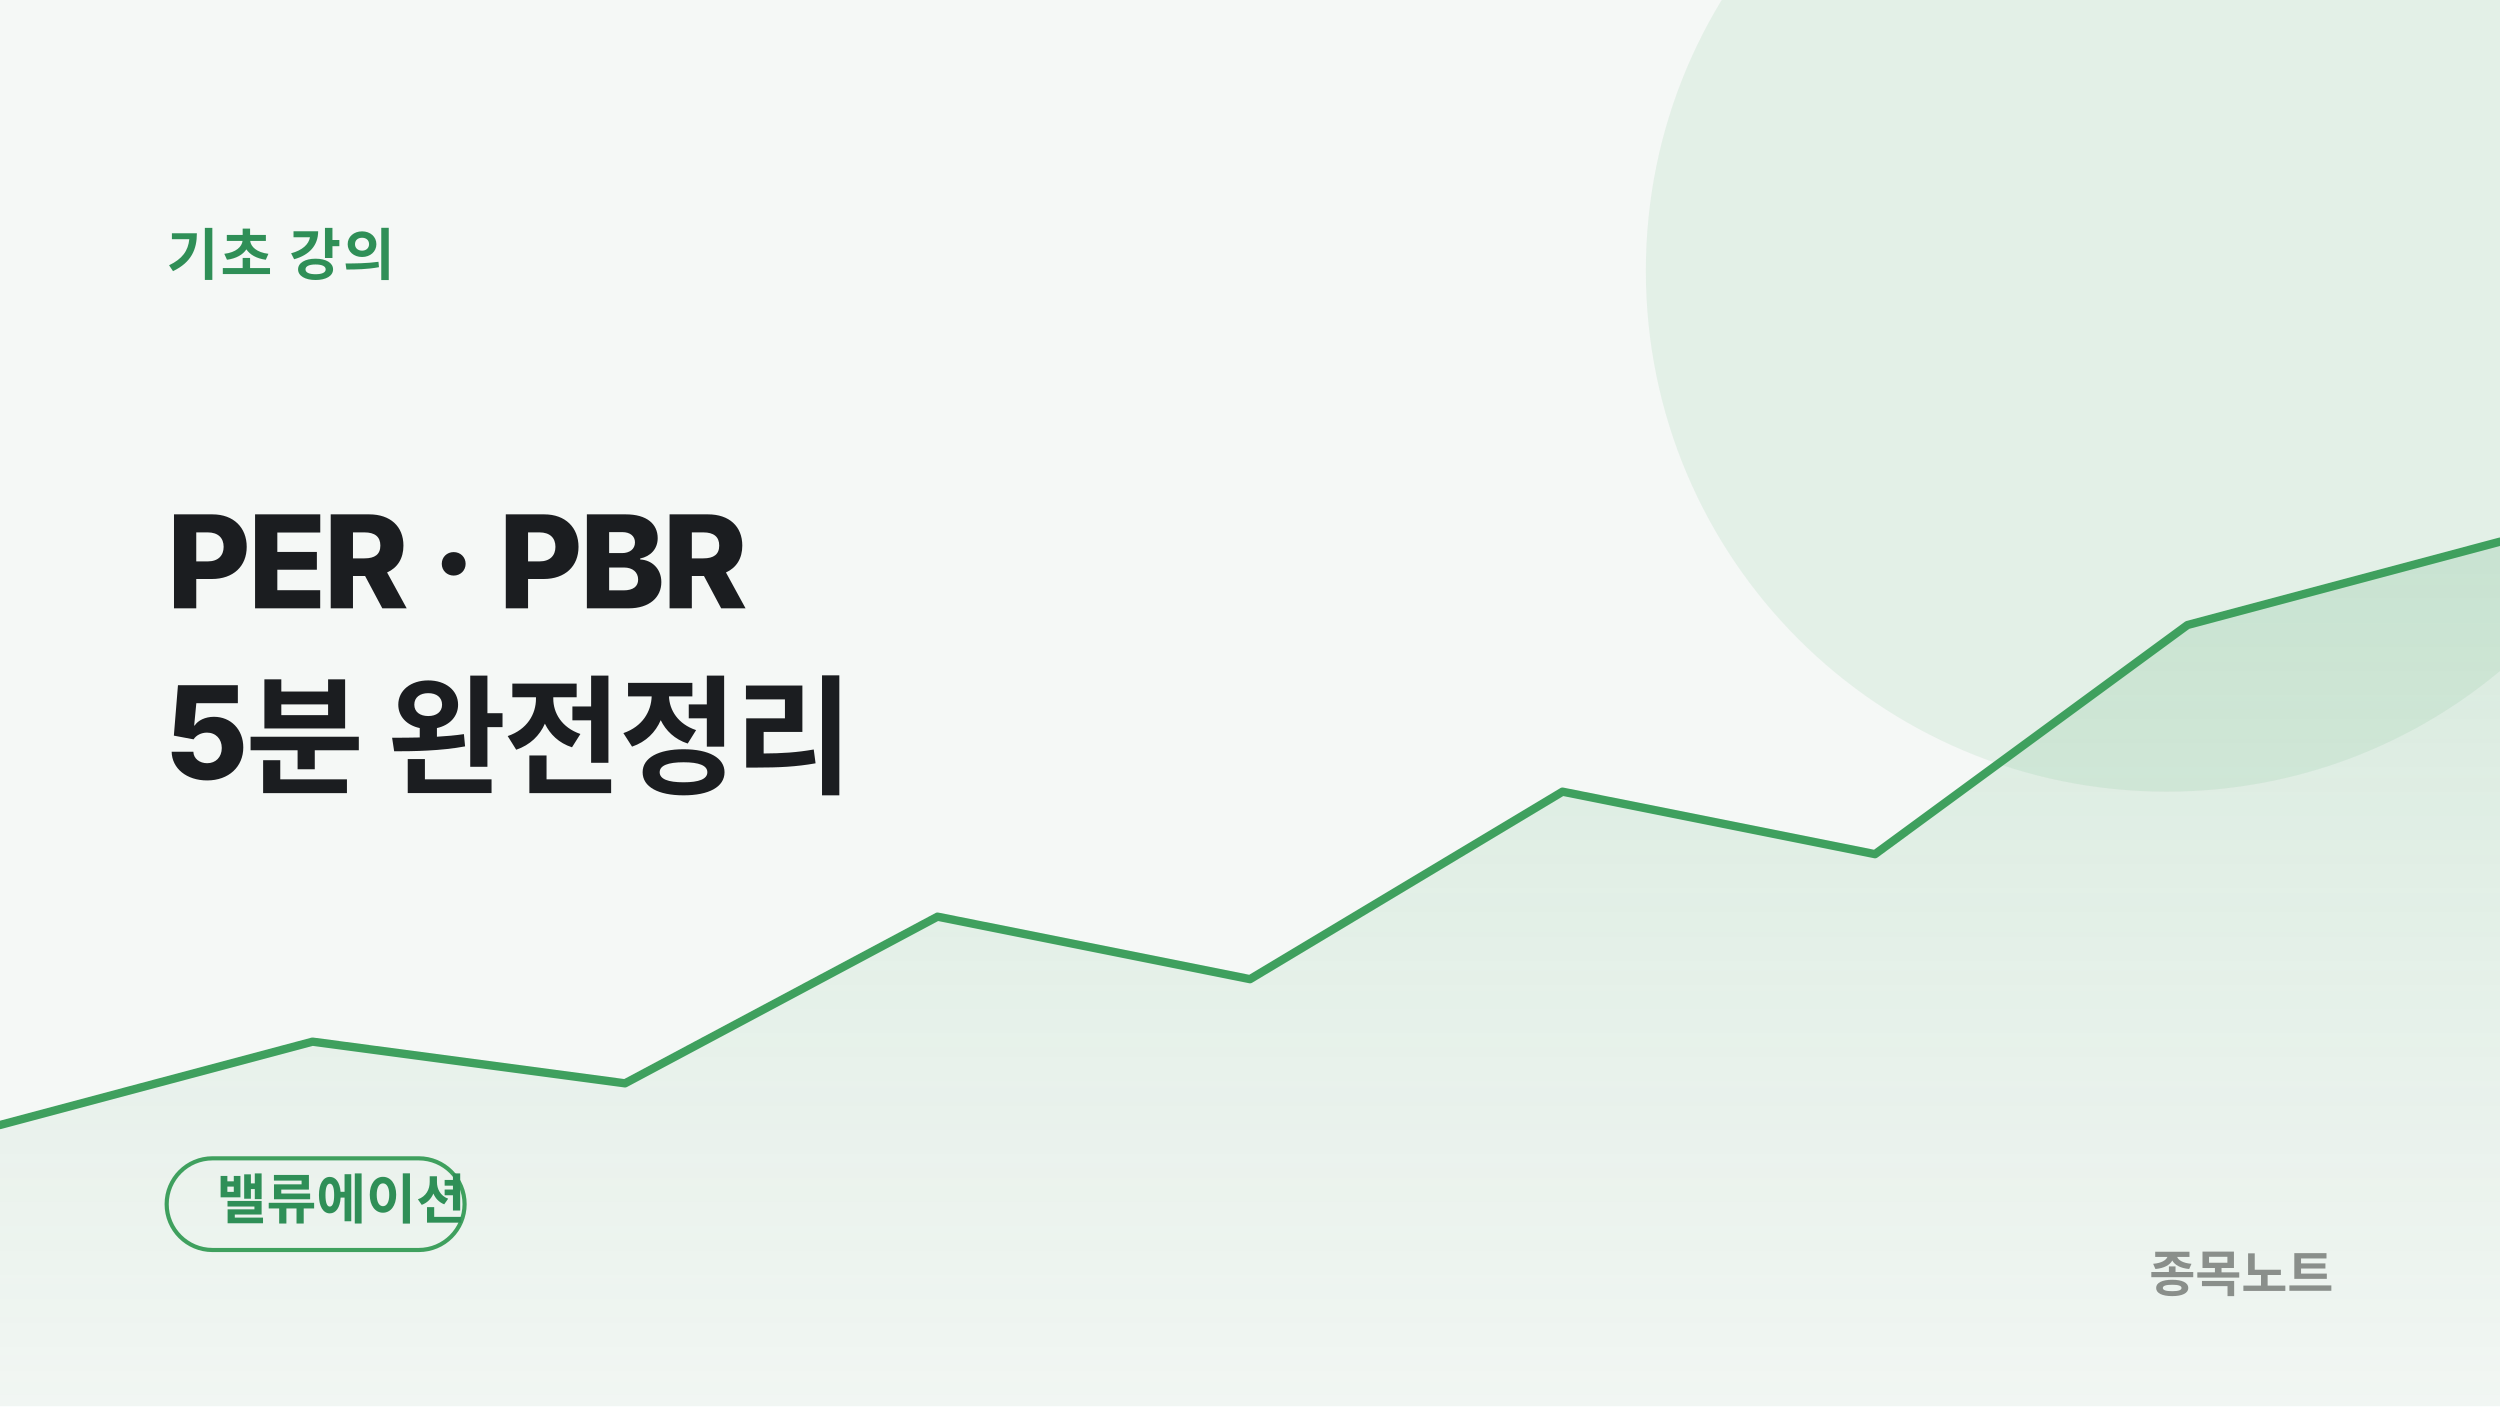
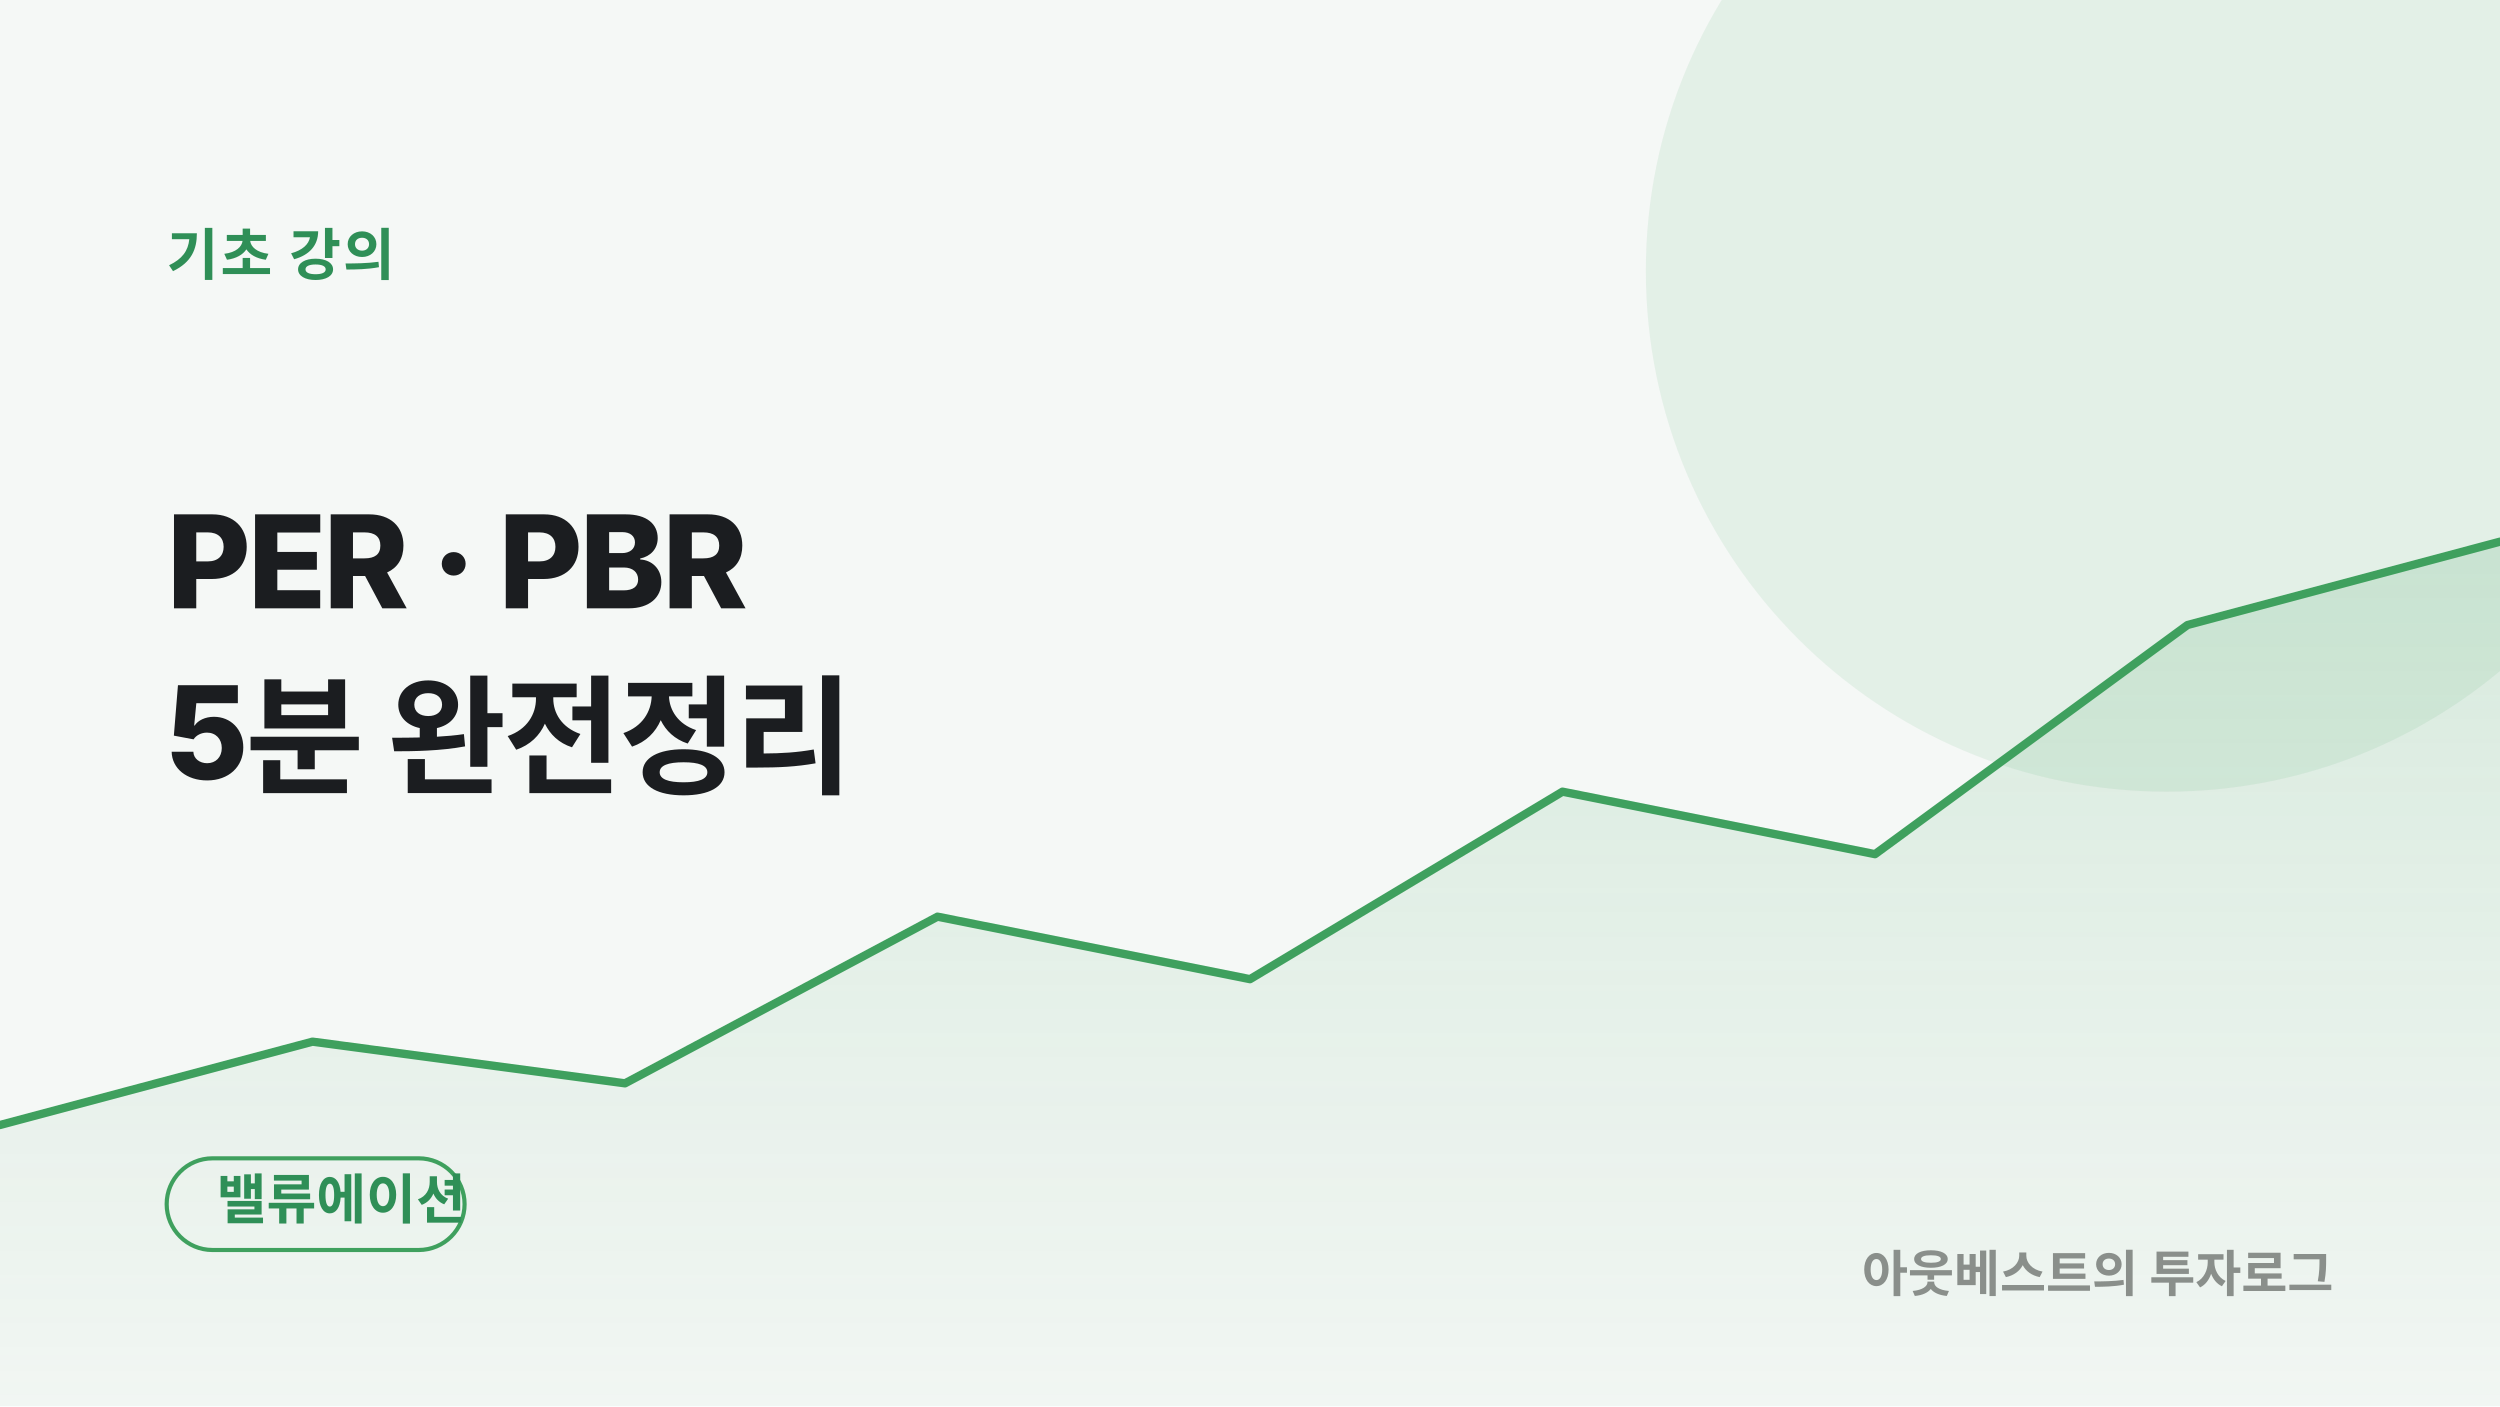
<svg xmlns="http://www.w3.org/2000/svg" viewBox="0 0 1200 675" width="1200" height="675" role="img" aria-label="PER · PBR 5분 완전정리">
  <defs>
    <linearGradient id="g" x1="0" y1="0" x2="0" y2="1">
      <stop offset="0" stop-color="#3fa05e" stop-opacity="0.16" />
      <stop offset="1" stop-color="#3fa05e" stop-opacity="0.02" />
    </linearGradient>
  </defs>
  <style>
  .bg{fill:#f5f8f6} .blob{fill:#3fa05e;opacity:0.10}
  .eye{fill:#2f8f57;font:700 27px system-ui,-apple-system,"Segoe UI",sans-serif;letter-spacing:1px}
  .ttl{fill:#1b1d20;font:800 62px system-ui,-apple-system,"Segoe UI",sans-serif;letter-spacing:-1.5px}
  .brand{fill:#8a8f8b;font:600 24px system-ui,sans-serif}
  .tkr{fill:#2f8f57;font:700 26px system-ui,sans-serif;font-variant-numeric:tabular-nums}
  .tkrbox{fill:none;stroke:#3fa05e;stroke-width:2}
  .line{fill:none;stroke:#3fa05e;stroke-width:4;stroke-linejoin:round;stroke-linecap:round}
</style>
  <rect class="bg" width="1200" height="675" />
  <circle class="blob" cx="1040" cy="130" r="250" />
  <path d="M0 540 L150 500 L300 520 L450 440 L600 470 L750 380 L900 410 L1050 300 L1200 260 L1200 675 L0 675 Z" fill="url(#g)" />
  <path d="M0 540 L150 500 L300 520 L450 440 L600 470 L750 380 L900 410 L1050 300 L1200 260" class="line" />
  <text x="80" y="132" class="eye">기초 강의</text>
  <text x="80" y="292" class="ttl">PER · PBR</text>
  <text x="80" y="374" class="ttl">5분 완전정리</text>
  <rect class="tkrbox" x="80" y="556" width="143" height="44" rx="22" />
  <text x="104" y="585" class="tkr">밸류에이션</text>
-   <text x="1120" y="620" text-anchor="end" class="brand">종목노트</text>
+   <text x="1120" y="620" text-anchor="end" class="brand">아웃베스트의 투자로그</text>
</svg>
